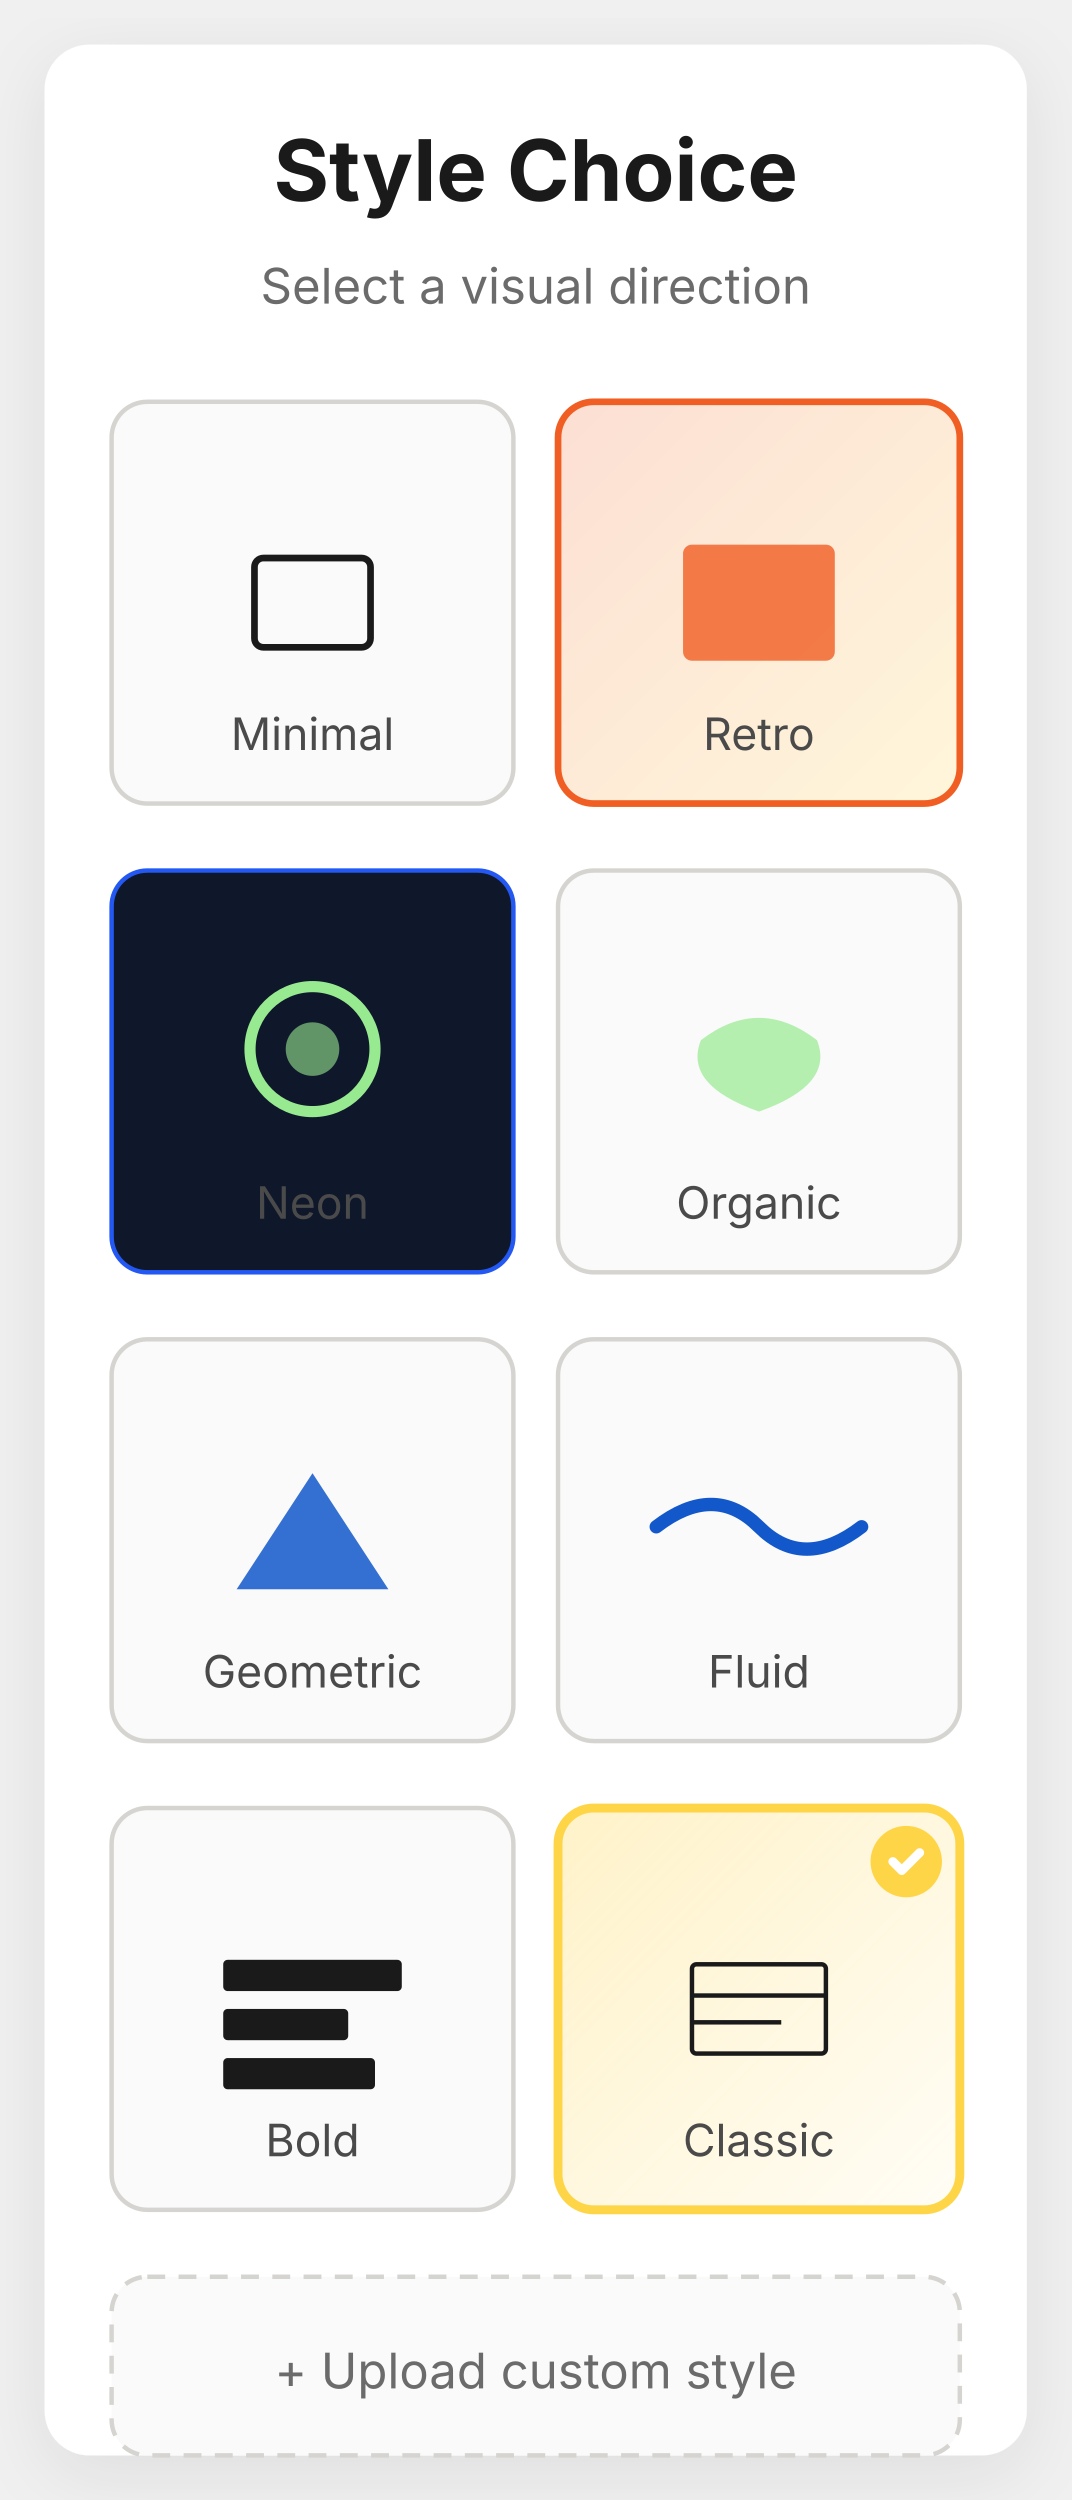
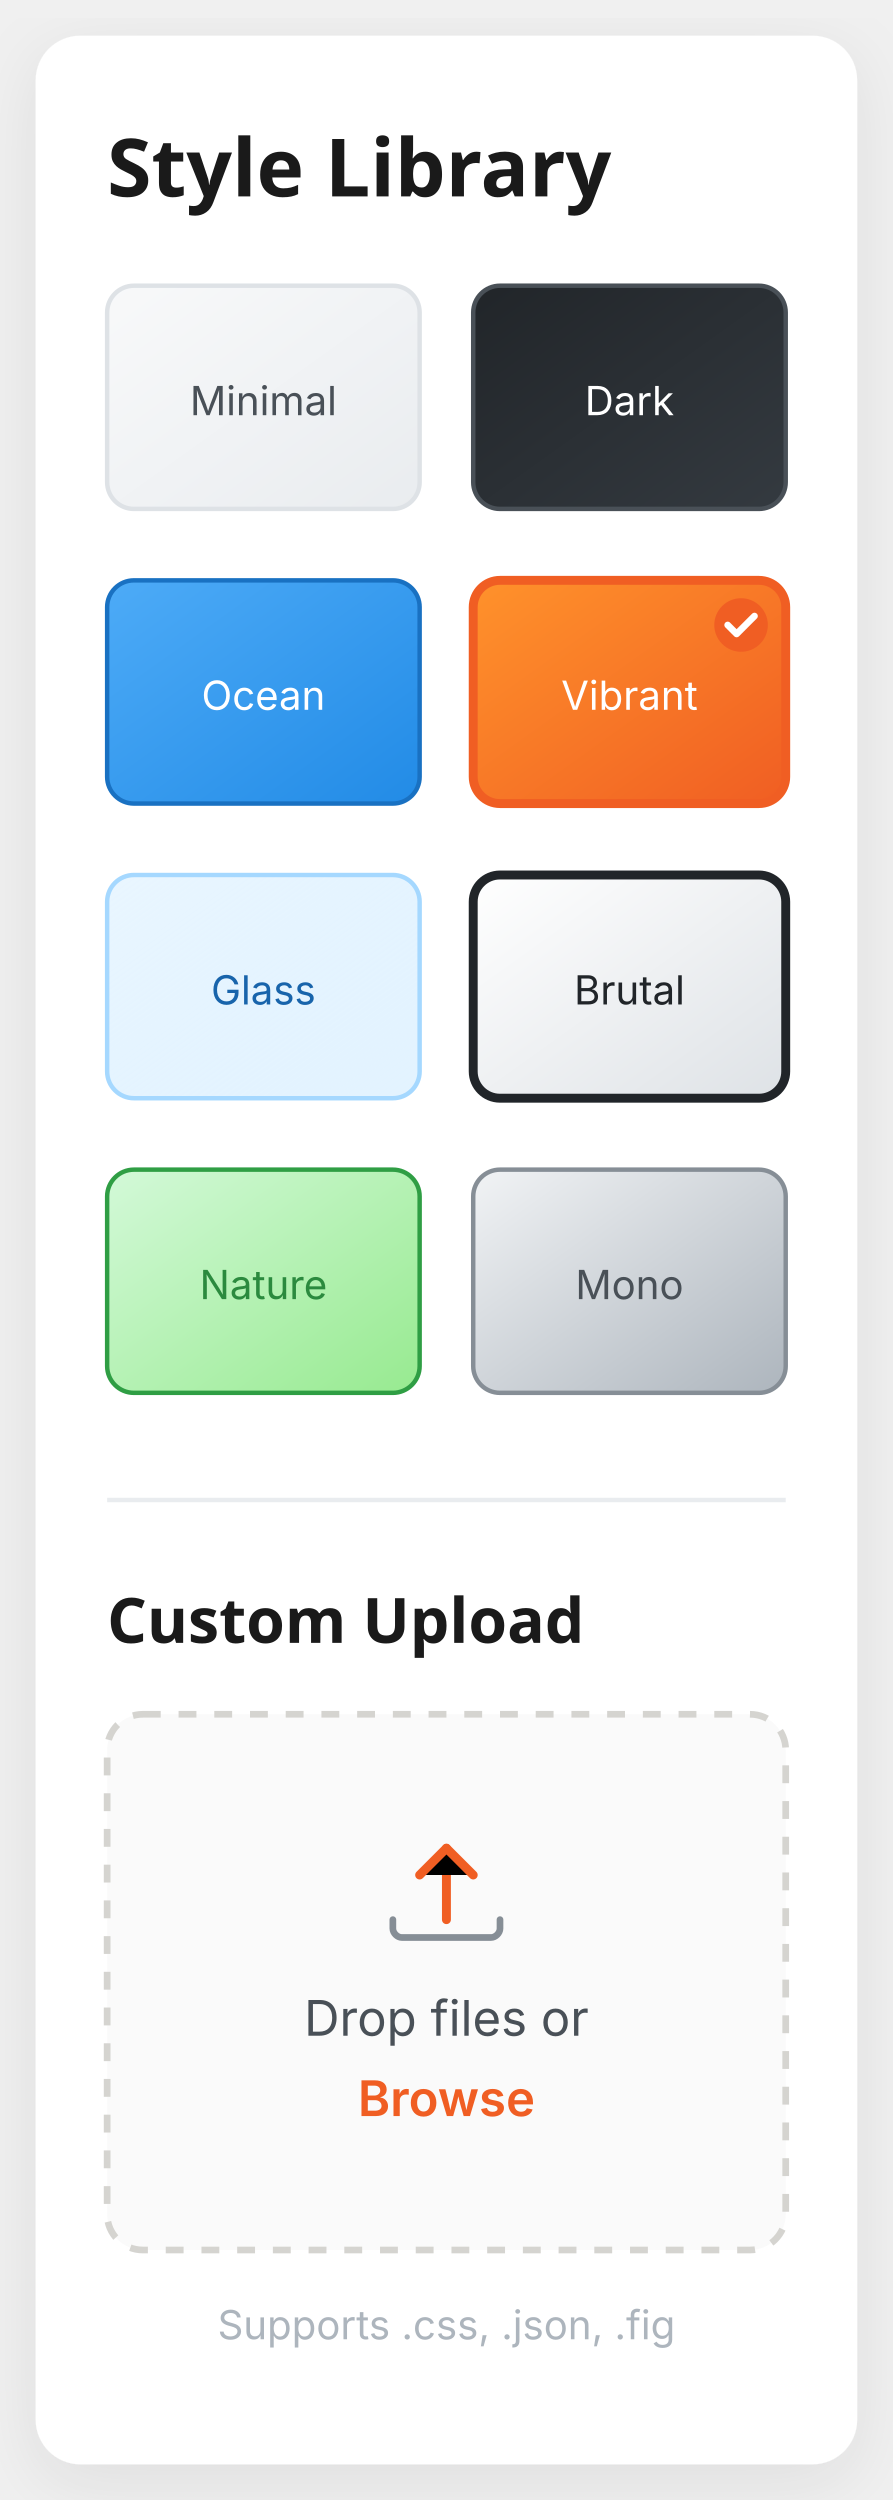
- <svg xmlns="http://www.w3.org/2000/svg" viewBox="0 0 240 560">
+ <svg xmlns="http://www.w3.org/2000/svg" viewBox="0 0 200 560">
  <defs>
-     <filter id="card-shadow" x="-20%" y="-20%" width="140%" height="140%">
+     <filter id="shadow" x="-20%" y="-20%" width="140%" height="140%">
      <feDropShadow dx="0" dy="4" stdDeviation="8" flood-opacity="0.08" />
    </filter>
-     <linearGradient id="grad-retro" x1="0%" y1="0%" x2="100%" y2="100%">
-       <stop offset="0%" style="stop-color:#f05e23;stop-opacity:0.2" />
-       <stop offset="100%" style="stop-color:#ffd548;stop-opacity:0.2" />
+     <linearGradient id="style-minimal" x1="0%" y1="0%" x2="100%" y2="100%">
+       <stop offset="0%" style="stop-color:#f8f9fa;stop-opacity:1" />
+       <stop offset="100%" style="stop-color:#e9ecef;stop-opacity:1" />
    </linearGradient>
-     <linearGradient id="grad-gold" x1="0%" y1="0%" x2="100%" y2="100%">
-       <stop offset="0%" style="stop-color:#ffd548;stop-opacity:0.3" />
-       <stop offset="100%" style="stop-color:#ffd548;stop-opacity:0.05" />
+     <linearGradient id="style-dark" x1="0%" y1="0%" x2="100%" y2="100%">
+       <stop offset="0%" style="stop-color:#212529;stop-opacity:1" />
+       <stop offset="100%" style="stop-color:#343a40;stop-opacity:1" />
+     </linearGradient>
+     <linearGradient id="style-ocean" x1="0%" y1="0%" x2="100%" y2="100%">
+       <stop offset="0%" style="stop-color:#4dabf7;stop-opacity:1" />
+       <stop offset="100%" style="stop-color:#228be6;stop-opacity:1" />
+     </linearGradient>
+     <linearGradient id="style-vibrant" x1="0%" y1="0%" x2="100%" y2="100%">
+       <stop offset="0%" style="stop-color:#ff922b;stop-opacity:1" />
+       <stop offset="100%" style="stop-color:#f05e23;stop-opacity:1" />
+     </linearGradient>
+     <linearGradient id="style-glass" x1="0%" y1="0%" x2="100%" y2="100%">
+       <stop offset="0%" style="stop-color:#e7f5ff;stop-opacity:0.9" />
+       <stop offset="100%" style="stop-color:#d0ebff;stop-opacity:0.6" />
+     </linearGradient>
+     <linearGradient id="style-brutal" x1="0%" y1="0%" x2="100%" y2="100%">
+       <stop offset="0%" style="stop-color:#ffffff;stop-opacity:1" />
+       <stop offset="100%" style="stop-color:#dee2e6;stop-opacity:1" />
+     </linearGradient>
+     <linearGradient id="style-nature" x1="0%" y1="0%" x2="100%" y2="100%">
+       <stop offset="0%" style="stop-color:#d3f9d8;stop-opacity:1" />
+       <stop offset="100%" style="stop-color:#97ea90;stop-opacity:1" />
+     </linearGradient>
+     <linearGradient id="style-mono" x1="0%" y1="0%" x2="100%" y2="100%">
+       <stop offset="0%" style="stop-color:#f1f3f5;stop-opacity:1" />
+       <stop offset="100%" style="stop-color:#adb5bd;stop-opacity:1" />
    </linearGradient>
  </defs>
  <g id="component_root">
-     <rect x="10" y="10" width="220" height="540" rx="10" fill="#ffffff" filter="url(#card-shadow)" />
-     <text x="120" y="45" font-family="Plus Jakarta Sans, Inter, sans-serif" font-size="19" font-weight="700" text-anchor="middle" fill="#1a1a1a">Style Choice</text>
-     <text x="120" y="68" font-family="Inter, system-ui, sans-serif" font-size="11" text-anchor="middle" fill="#6b6b6b">Select a visual direction</text>
-     <g transform="translate(25, 90)">
-       <rect x="0" y="0" width="90" height="90" rx="8" fill="#fafafa" stroke="#d5d4d0" stroke-width="1" />
-       <rect x="32" y="35" width="26" height="20" rx="2" fill="none" stroke="#1a1a1a" stroke-width="1.5" />
-       <text x="45" y="78" font-family="Inter, system-ui, sans-serif" font-size="10" text-anchor="middle" fill="#4a4a4a">Minimal</text>
+     <rect x="8" y="8" width="184" height="544" rx="10" fill="#ffffff" filter="url(#shadow)" />
+     <text x="24" y="44" font-family="Plus Jakarta Sans, sans-serif" font-size="18" font-weight="700" fill="#1a1a1a">Style Library</text>
+     <g transform="translate(24, 64)">
+       <rect x="0" y="0" width="70" height="50" rx="6" fill="url(#style-minimal)" stroke="#dee2e6" stroke-width="1" />
+       <text x="35" y="29" font-family="Inter, sans-serif" font-size="9" fill="#495057" text-anchor="middle">Minimal</text>
    </g>
-     <g transform="translate(125, 90)">
-       <rect x="0" y="0" width="90" height="90" rx="8" fill="url(#grad-retro)" stroke="#f05e23" stroke-width="1.5" />
-       <rect x="28" y="32" width="34" height="26" rx="2" fill="#f05e23" opacity="0.8" />
-       <text x="45" y="78" font-family="Inter, system-ui, sans-serif" font-size="10" text-anchor="middle" fill="#4a4a4a">Retro</text>
+     <g transform="translate(106, 64)">
+       <rect x="0" y="0" width="70" height="50" rx="6" fill="url(#style-dark)" stroke="#495057" stroke-width="1" />
+       <text x="35" y="29" font-family="Inter, sans-serif" font-size="9" fill="#ffffff" text-anchor="middle">Dark</text>
    </g>
-     <g transform="translate(25, 195)">
-       <rect x="0" y="0" width="90" height="90" rx="8" fill="#0f172a" stroke="#2458f3" stroke-width="1" />
-       <circle cx="45" cy="40" r="14" fill="none" stroke="#97ea90" stroke-width="2.5" />
-       <circle cx="45" cy="40" r="6" fill="#97ea90" opacity="0.6" />
-       <text x="45" y="78" font-family="Inter, system-ui, sans-serif" font-size="10" text-anchor="middle" fill="#4a4a4a">Neon</text>
+     <g transform="translate(24, 130)">
+       <rect x="0" y="0" width="70" height="50" rx="6" fill="url(#style-ocean)" stroke="#1971c2" stroke-width="1" />
+       <text x="35" y="29" font-family="Inter, sans-serif" font-size="9" fill="#ffffff" text-anchor="middle">Ocean</text>
    </g>
-     <g transform="translate(125, 195)">
-       <rect x="0" y="0" width="90" height="90" rx="8" fill="#fafafa" stroke="#d5d4d0" stroke-width="1" />
-       <path d="M32,38 Q45,28 58,38 Q62,48 45,54 Q28,48 32,38" fill="#97ea90" opacity="0.7" />
-       <text x="45" y="78" font-family="Inter, system-ui, sans-serif" font-size="10" text-anchor="middle" fill="#4a4a4a">Organic</text>
+     <g transform="translate(106, 130)">
+       <rect x="0" y="0" width="70" height="50" rx="6" fill="url(#style-vibrant)" stroke="#f05e23" stroke-width="2" />
+       <text x="35" y="29" font-family="Inter, sans-serif" font-size="9" fill="#ffffff" text-anchor="middle">Vibrant</text>
+       <circle cx="60" cy="10" r="6" fill="#f05e23" />
+       <path d="M57 10 L59 12 L63 8" stroke="#ffffff" stroke-width="1.5" fill="none" stroke-linecap="round" stroke-linejoin="round" />
    </g>
-     <g transform="translate(25, 300)">
-       <rect x="0" y="0" width="90" height="90" rx="8" fill="#fafafa" stroke="#d5d4d0" stroke-width="1" />
-       <polygon points="45,30 62,56 28,56" fill="#1258ca" opacity="0.85" />
-       <text x="45" y="78" font-family="Inter, system-ui, sans-serif" font-size="10" text-anchor="middle" fill="#4a4a4a">Geometric</text>
+     <g transform="translate(24, 196)">
+       <rect x="0" y="0" width="70" height="50" rx="6" fill="url(#style-glass)" stroke="#a5d8ff" stroke-width="1" />
+       <text x="35" y="29" font-family="Inter, sans-serif" font-size="9" fill="#1864ab" text-anchor="middle">Glass</text>
    </g>
-     <g transform="translate(125, 300)">
-       <rect x="0" y="0" width="90" height="90" rx="8" fill="#fafafa" stroke="#d5d4d0" stroke-width="1" />
-       <path d="M22,42 Q35,32 45,42 Q55,52 68,42" fill="none" stroke="#1258ca" stroke-width="3" stroke-linecap="round" />
-       <text x="45" y="78" font-family="Inter, system-ui, sans-serif" font-size="10" text-anchor="middle" fill="#4a4a4a">Fluid</text>
+     <g transform="translate(106, 196)">
+       <rect x="0" y="0" width="70" height="50" rx="6" fill="url(#style-brutal)" stroke="#212529" stroke-width="2" />
+       <text x="35" y="29" font-family="Inter, sans-serif" font-size="9" fill="#212529" text-anchor="middle">Brutal</text>
    </g>
-     <g transform="translate(25, 405)">
-       <rect x="0" y="0" width="90" height="90" rx="8" fill="#fafafa" stroke="#d5d4d0" stroke-width="1" />
-       <rect x="25" y="34" width="40" height="7" rx="1" fill="#1a1a1a" />
-       <rect x="25" y="45" width="28" height="7" rx="1" fill="#1a1a1a" />
-       <rect x="25" y="56" width="34" height="7" rx="1" fill="#1a1a1a" />
-       <text x="45" y="78" font-family="Inter, system-ui, sans-serif" font-size="10" text-anchor="middle" fill="#4a4a4a">Bold</text>
+     <g transform="translate(24, 262)">
+       <rect x="0" y="0" width="70" height="50" rx="6" fill="url(#style-nature)" stroke="#2f9e44" stroke-width="1" />
+       <text x="35" y="29" font-family="Inter, sans-serif" font-size="9" fill="#2b8a3e" text-anchor="middle">Nature</text>
    </g>
-     <g transform="translate(125, 405)">
-       <rect x="0" y="0" width="90" height="90" rx="8" fill="url(#grad-gold)" stroke="#ffd548" stroke-width="2" />
-       <rect x="30" y="35" width="30" height="20" rx="1" fill="none" stroke="#1a1a1a" stroke-width="1" />
-       <line x1="30" y1="42" x2="60" y2="42" stroke="#1a1a1a" stroke-width="1" />
-       <line x1="30" y1="48" x2="50" y2="48" stroke="#1a1a1a" stroke-width="1" />
-       <circle cx="78" cy="12" r="8" fill="#ffd548" />
-       <path d="M75,12 L77,14 L81,10" stroke="#ffffff" stroke-width="2" fill="none" stroke-linecap="round" stroke-linejoin="round" />
-       <text x="45" y="78" font-family="Inter, system-ui, sans-serif" font-size="10" text-anchor="middle" fill="#4a4a4a">Classic</text>
+     <g transform="translate(106, 262)">
+       <rect x="0" y="0" width="70" height="50" rx="6" fill="url(#style-mono)" stroke="#868e96" stroke-width="1" />
+       <text x="35" y="29" font-family="Inter, sans-serif" font-size="9" fill="#495057" text-anchor="middle">Mono</text>
    </g>
-     <g transform="translate(25, 510)">
-       <rect x="0" y="0" width="190" height="40" rx="8" fill="#fafafa" stroke="#d5d4d0" stroke-width="1" stroke-dasharray="4,3" />
-       <text x="95" y="25" font-family="Inter, system-ui, sans-serif" font-size="11" text-anchor="middle" fill="#6b6b6b">+ Upload custom style</text>
+     <line x1="24" y1="336" x2="176" y2="336" stroke="#e9ecef" stroke-width="1" />
+     <text x="24" y="368" font-family="Plus Jakarta Sans, sans-serif" font-size="14" font-weight="700" fill="#1a1a1a">Custom Upload</text>
+     <rect x="24" y="384" width="152" height="120" rx="8" fill="#fafafa" stroke="#d5d4d0" stroke-width="1.5" stroke-dasharray="4 4" />
+     <g transform="translate(84, 410)">
+       <path d="M16 4 L16 20" stroke="#f05e23" stroke-width="2" stroke-linecap="round" />
+       <path d="M10 10 L16 4 L22 10" stroke="#f05e23" stroke-width="2" stroke-linecap="round" stroke-linejoin="round" />
+       <path d="M4 20 L4 22 C4 23 5 24 6 24 L26 24 C27 24 28 23 28 22 L28 20" stroke="#868e96" stroke-width="1.5" stroke-linecap="round" fill="none" />
    </g>
+     <text x="100" y="456" font-family="Inter, sans-serif" font-size="11" fill="#495057" text-anchor="middle">Drop files or</text>
+     <text x="100" y="474" font-family="Inter, sans-serif" font-size="11" fill="#f05e23" font-weight="600" text-anchor="middle">Browse</text>
+     <text x="100" y="524" font-family="Inter, sans-serif" font-size="9" fill="#adb5bd" text-anchor="middle">Supports .css, .json, .fig</text>
  </g>
</svg>
